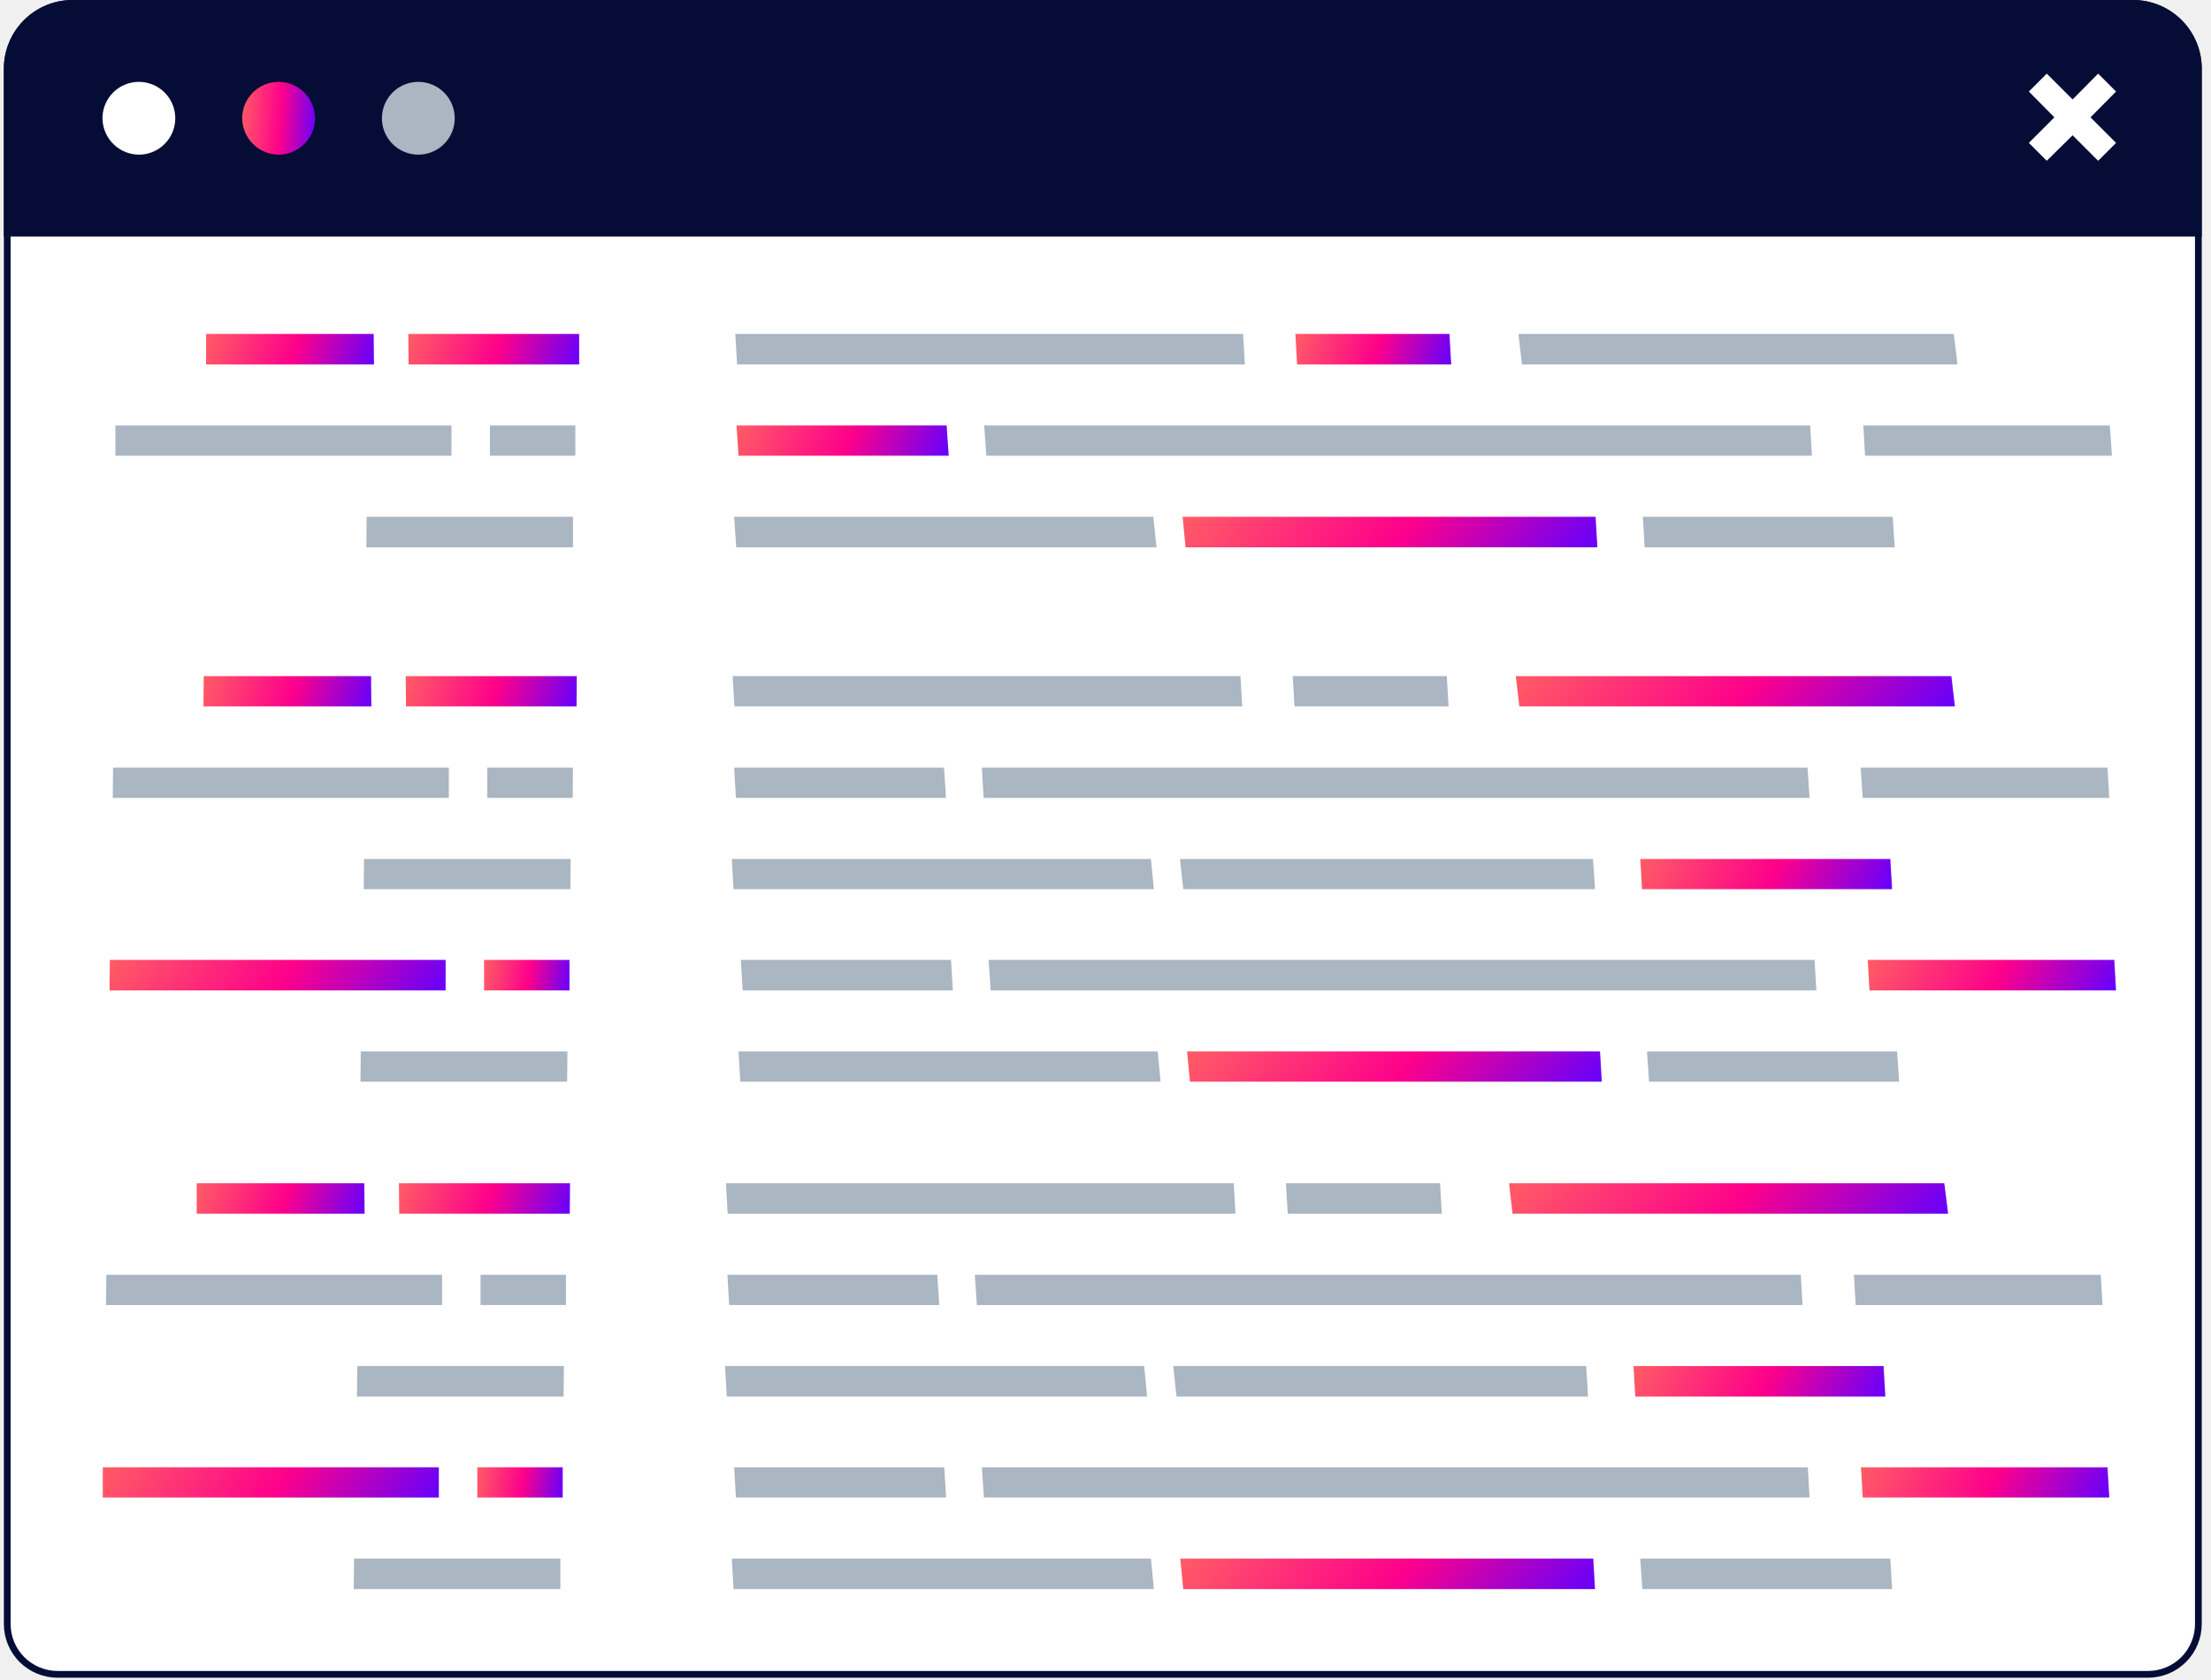
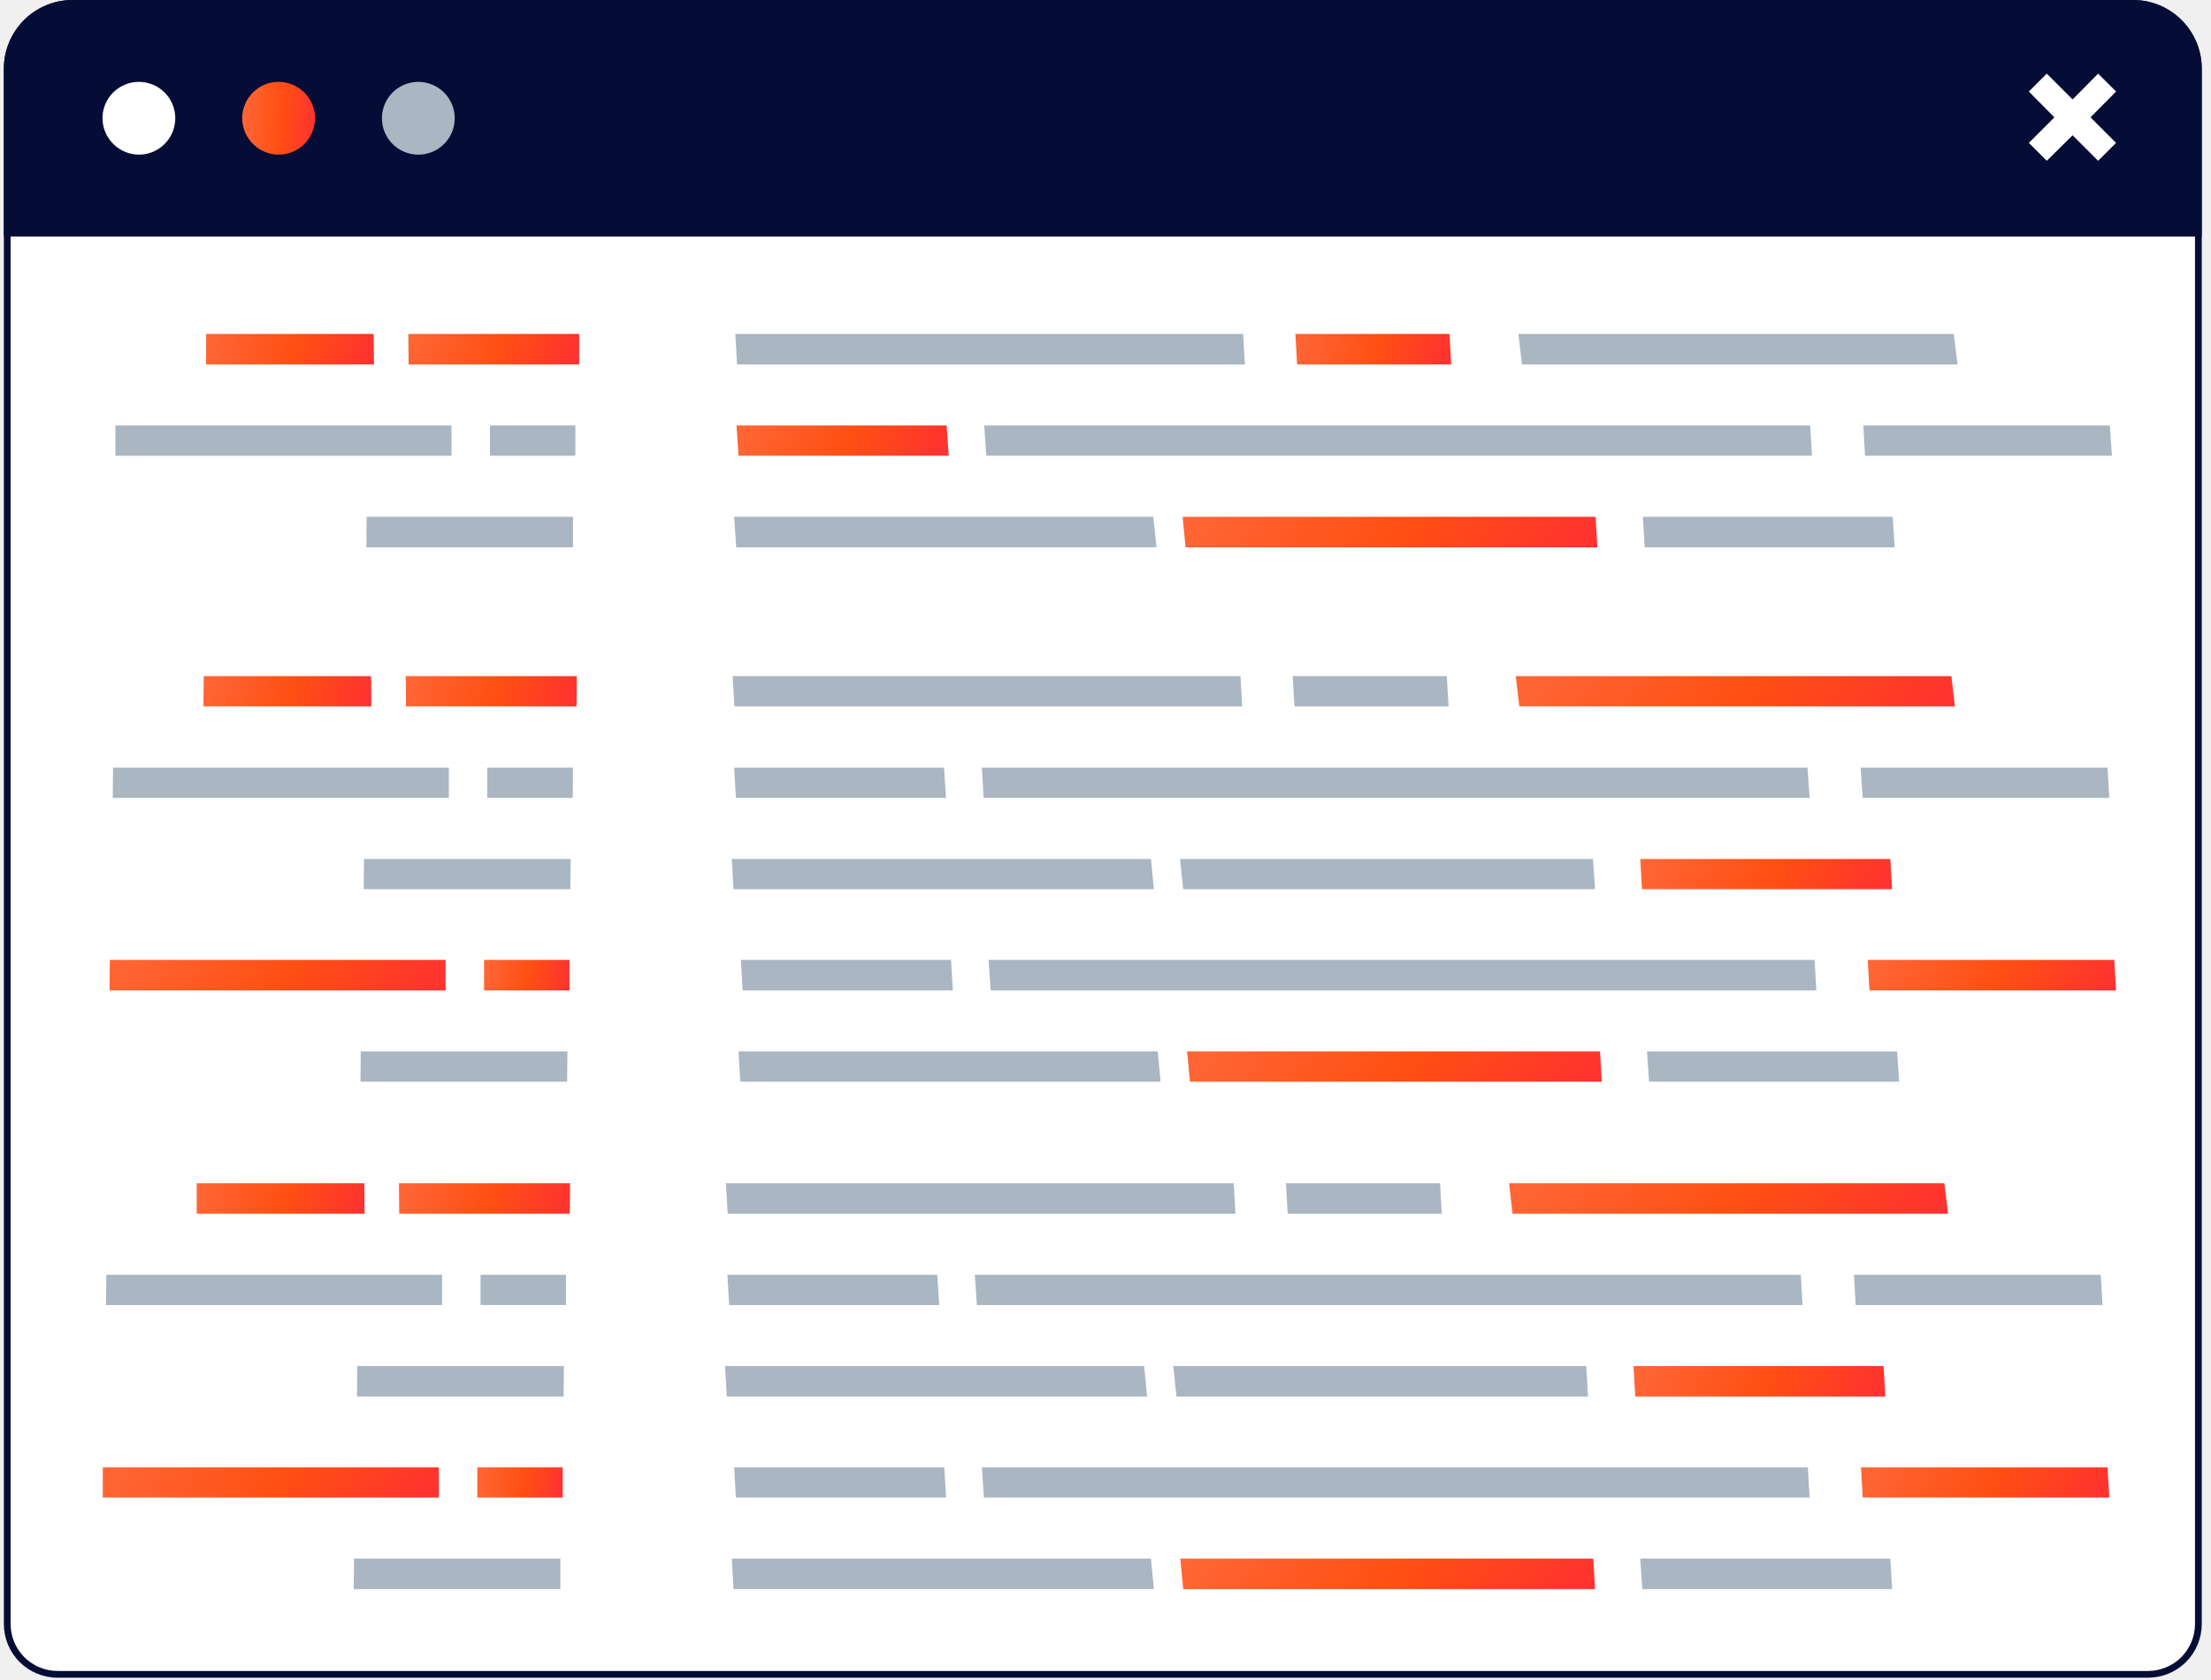
<svg xmlns="http://www.w3.org/2000/svg" width="208" height="158" viewBox="0 0 208 158" fill="none">
  <path d="M5.416 157.587C4.161 157.58 2.96 157.076 2.076 156.186C1.191 155.296 0.694 154.092 0.694 152.838V6.488C0.694 5.683 0.853 4.886 1.161 4.142C1.469 3.398 1.921 2.723 2.49 2.153C3.059 1.584 3.735 1.133 4.479 0.825C5.222 0.517 6.019 0.358 6.824 0.358H200.668C201.476 0.354 202.276 0.51 203.023 0.817C203.77 1.123 204.449 1.574 205.021 2.144C205.593 2.713 206.047 3.39 206.357 4.136C206.667 4.881 206.826 5.681 206.826 6.488V152.838C206.826 154.097 206.326 155.305 205.435 156.196C204.544 157.086 203.336 157.587 202.077 157.587H5.416Z" fill="white" />
  <path d="M200.669 0.635C202.214 0.635 203.696 1.249 204.788 2.342C205.881 3.434 206.495 4.916 206.495 6.462V152.811C206.495 153.983 206.029 155.106 205.201 155.935C204.372 156.763 203.249 157.229 202.077 157.229H5.416C4.245 157.229 3.121 156.763 2.292 155.935C1.464 155.106 0.998 153.983 0.998 152.811V6.462C1.006 4.919 1.622 3.441 2.713 2.35C3.804 1.259 5.282 0.642 6.825 0.635H200.669ZM200.669 0H6.825C5.111 0 3.467 0.681 2.256 1.893C1.044 3.104 0.363 4.748 0.363 6.462V152.811C0.363 154.151 0.896 155.436 1.843 156.384C2.791 157.332 4.076 157.864 5.416 157.864H202.077C202.74 157.864 203.398 157.733 204.011 157.479C204.624 157.225 205.181 156.853 205.65 156.384C206.119 155.915 206.491 155.358 206.745 154.745C206.999 154.132 207.13 153.474 207.13 152.811V6.462C207.13 4.748 206.449 3.104 205.237 1.893C204.026 0.681 202.382 0 200.669 0Z" fill="#050D36" />
  <path d="M207.13 22.256H0.363V6.462C0.363 4.748 1.044 3.104 2.256 1.893C3.467 0.681 5.111 0 6.825 0H200.669C202.382 0 204.026 0.681 205.237 1.893C206.449 3.104 207.13 4.748 207.13 6.462V22.256Z" fill="#050D36" />
  <path d="M35.929 11.128C35.929 10.451 36.13 9.789 36.506 9.226C36.882 8.663 37.417 8.224 38.043 7.965C38.668 7.706 39.357 7.638 40.021 7.77C40.685 7.902 41.295 8.228 41.774 8.707C42.253 9.186 42.579 9.796 42.711 10.46C42.843 11.124 42.776 11.813 42.517 12.438C42.257 13.064 41.819 13.599 41.255 13.975C40.692 14.351 40.03 14.552 39.353 14.552C38.445 14.552 37.574 14.191 36.932 13.549C36.29 12.907 35.929 12.036 35.929 11.128Z" fill="#AAB6C2" />
  <path d="M22.785 11.128C22.785 10.451 22.986 9.789 23.362 9.226C23.738 8.663 24.273 8.224 24.899 7.965C25.524 7.706 26.213 7.638 26.877 7.77C27.541 7.902 28.151 8.228 28.63 8.707C29.109 9.186 29.435 9.796 29.567 10.46C29.7 11.124 29.632 11.813 29.372 12.438C29.113 13.064 28.674 13.599 28.111 13.975C27.548 14.351 26.886 14.552 26.209 14.552C25.303 14.545 24.436 14.182 23.796 13.541C23.155 12.901 22.792 12.034 22.785 11.128Z" fill="url(#paint0_linear_2668_459)" />
  <path d="M9.641 11.128C9.641 10.451 9.842 9.789 10.218 9.226C10.594 8.663 11.129 8.224 11.755 7.965C12.38 7.706 13.069 7.638 13.733 7.77C14.397 7.902 15.007 8.228 15.486 8.707C15.965 9.186 16.291 9.796 16.423 10.46C16.555 11.124 16.487 11.813 16.228 12.438C15.969 13.064 15.53 13.599 14.967 13.975C14.404 14.351 13.742 14.552 13.065 14.552C12.159 14.545 11.292 14.182 10.652 13.541C10.011 12.901 9.648 12.034 9.641 11.128Z" fill="white" />
  <path d="M190.865 8.614L192.55 6.929L194.98 9.359L197.382 6.929L199.067 8.614L196.664 11.043L199.067 13.446L197.382 15.13L194.98 12.728L192.55 15.13L190.865 13.446L193.268 11.043L190.865 8.614Z" fill="white" />
  <path d="M69.175 31.424L69.341 34.296H117.111L116.945 31.424H69.175Z" fill="#AAB6C2" />
  <path d="M92.59 40.038L92.784 42.882H170.459L170.294 40.038H92.59Z" fill="#AAB6C2" />
  <path d="M69.286 40.038L69.479 42.882H89.25L89.057 40.038H69.286Z" fill="url(#paint1_linear_2668_459)" />
  <path d="M69.065 48.627L69.258 51.499H108.8L108.496 48.627H69.065Z" fill="#AAB6C2" />
  <path d="M111.256 48.627L111.532 51.499H150.273L150.108 48.627H111.256Z" fill="url(#paint2_linear_2668_459)" />
  <path d="M34.492 48.627L34.465 51.499H53.904V48.627H34.492Z" fill="#AAB6C2" />
  <path d="M10.856 40.038V42.882H42.473V40.038H10.856Z" fill="#AAB6C2" />
  <path d="M46.09 40.038V42.882H54.125V40.038H46.09Z" fill="#AAB6C2" />
  <path d="M38.413 31.424L38.441 34.296H54.484V31.424H38.413Z" fill="url(#paint3_linear_2668_459)" />
  <path d="M19.388 31.424V34.296H35.183L35.155 31.424H19.388Z" fill="url(#paint4_linear_2668_459)" />
  <path d="M34.244 80.824L34.217 83.668H53.656L53.684 80.824H34.244Z" fill="#AAB6C2" />
  <path d="M10.635 72.236L10.608 75.08H42.225V72.236H10.635Z" fill="#AAB6C2" />
  <path d="M45.842 72.236V75.08H53.877L53.905 72.236H45.842Z" fill="#AAB6C2" />
  <path d="M33.94 98.938L33.912 101.782H53.352L53.38 98.938H33.94Z" fill="#AAB6C2" />
  <path d="M10.331 90.323L10.304 93.195H41.921V90.323H10.331Z" fill="url(#paint5_linear_2668_459)" />
  <path d="M45.538 90.323V93.195H53.574V90.323H45.538Z" fill="url(#paint6_linear_2668_459)" />
  <path d="M38.166 63.621L38.193 66.465H54.237L54.264 63.621H38.166Z" fill="url(#paint7_linear_2668_459)" />
  <path d="M19.167 63.621L19.14 66.465H34.934L34.907 63.621H19.167Z" fill="url(#paint8_linear_2668_459)" />
  <path d="M121.861 31.424L122.027 34.296H136.523L136.358 31.424H121.861Z" fill="url(#paint9_linear_2668_459)" />
  <path d="M175.292 40.038L175.457 42.882H198.68L198.487 40.038H175.292Z" fill="#AAB6C2" />
  <path d="M154.554 48.627L154.72 51.499H178.246L178.053 48.627H154.554Z" fill="#AAB6C2" />
  <path d="M142.846 31.424L143.177 34.296H184.155L183.796 31.424H142.846Z" fill="#AAB6C2" />
  <path d="M68.926 63.621L69.091 66.465H116.862L116.696 63.621H68.926Z" fill="#AAB6C2" />
  <path d="M92.369 72.236L92.535 75.08H170.238L170.045 72.236H92.369Z" fill="#AAB6C2" />
  <path d="M69.065 72.236L69.23 75.08H89.001L88.808 72.236H69.065Z" fill="#AAB6C2" />
  <path d="M68.844 80.824L69.009 83.668H108.551L108.275 80.824H68.844Z" fill="#AAB6C2" />
  <path d="M111.009 80.824L111.312 83.668H150.054L149.86 80.824H111.009Z" fill="#AAB6C2" />
  <path d="M121.611 63.621L121.777 66.465H136.274L136.108 63.621H121.611Z" fill="#AAB6C2" />
  <path d="M175.043 72.236L175.236 75.08H198.431L198.266 72.236H175.043Z" fill="#AAB6C2" />
  <path d="M154.307 80.824L154.472 83.668H177.999L177.833 80.824H154.307Z" fill="url(#paint10_linear_2668_459)" />
  <path d="M93.004 90.323L93.197 93.195H170.873L170.707 90.323H93.004Z" fill="#AAB6C2" />
  <path d="M69.7 90.323L69.865 93.195H89.636L89.471 90.323H69.7Z" fill="#AAB6C2" />
  <path d="M69.478 98.938L69.644 101.782H109.186L108.91 98.938H69.478Z" fill="#AAB6C2" />
  <path d="M111.671 98.938L111.947 101.782H150.688L150.522 98.938H111.671Z" fill="url(#paint11_linear_2668_459)" />
  <path d="M175.707 90.323L175.872 93.195H199.067L198.902 90.323H175.707Z" fill="url(#paint12_linear_2668_459)" />
  <path d="M154.942 98.938L155.135 101.782H178.662L178.468 98.938H154.942Z" fill="#AAB6C2" />
  <path d="M142.598 63.621L142.93 66.465H183.908L183.576 63.621H142.598Z" fill="url(#paint13_linear_2668_459)" />
  <path d="M33.609 128.538L33.581 131.409H53.021L53.049 128.538H33.609Z" fill="#AAB6C2" />
  <path d="M10.001 119.952L9.973 122.796H41.59V119.952H10.001Z" fill="#AAB6C2" />
  <path d="M45.206 119.952V122.796H53.242V119.952H45.206Z" fill="#AAB6C2" />
  <path d="M33.305 146.655L33.278 149.526H52.717V146.655H33.305Z" fill="#AAB6C2" />
  <path d="M9.668 138.065V140.91H41.285V138.065H9.668Z" fill="url(#paint14_linear_2668_459)" />
  <path d="M44.903 138.065V140.91H52.938V138.065H44.903Z" fill="url(#paint15_linear_2668_459)" />
  <path d="M37.53 111.336L37.557 114.208H53.601L53.628 111.336H37.53Z" fill="url(#paint16_linear_2668_459)" />
  <path d="M18.505 111.336V114.208H34.3L34.272 111.336H18.505Z" fill="url(#paint17_linear_2668_459)" />
  <path d="M68.291 111.336L68.457 114.208H116.227L116.062 111.336H68.291Z" fill="#AAB6C2" />
  <path d="M91.706 119.952L91.899 122.796H169.575L169.409 119.952H91.706Z" fill="#AAB6C2" />
  <path d="M68.429 119.952L68.595 122.796H88.366L88.173 119.952H68.429Z" fill="#AAB6C2" />
  <path d="M68.208 128.538L68.374 131.409H107.916L107.64 128.538H68.208Z" fill="#AAB6C2" />
  <path d="M110.374 128.538L110.678 131.409H149.391L149.225 128.538H110.374Z" fill="#AAB6C2" />
  <path d="M120.976 111.336L121.142 114.208H135.639L135.473 111.336H120.976Z" fill="#AAB6C2" />
  <path d="M174.408 119.952L174.573 122.796H197.796L197.63 119.952H174.408Z" fill="#AAB6C2" />
  <path d="M153.672 128.538L153.838 131.409H177.364L177.198 128.538H153.672Z" fill="url(#paint18_linear_2668_459)" />
  <path d="M92.369 138.065L92.563 140.91H170.238L170.073 138.065H92.369Z" fill="#AAB6C2" />
  <path d="M69.065 138.065L69.23 140.91H89.001L88.836 138.065H69.065Z" fill="#AAB6C2" />
  <path d="M68.844 146.655L69.009 149.526H108.551L108.275 146.655H68.844Z" fill="#AAB6C2" />
  <path d="M111.036 146.655L111.312 149.526H150.053L149.888 146.655H111.036Z" fill="url(#paint19_linear_2668_459)" />
  <path d="M175.071 138.065L175.237 140.91H198.432L198.266 138.065H175.071Z" fill="url(#paint20_linear_2668_459)" />
  <path d="M154.307 146.655L154.5 149.526H177.999L177.833 146.655H154.307Z" fill="#AAB6C2" />
  <path d="M141.962 111.336L142.294 114.208H183.271L182.912 111.336H141.962Z" fill="url(#paint21_linear_2668_459)" />
  <defs>
    <linearGradient id="paint0_linear_2668_459" x1="22.785" y1="7.704" x2="30.017" y2="8.137" gradientUnits="userSpaceOnUse">
-       <stop stop-color="#FF5C65" />
-       <stop offset="0.531" stop-color="#FD008B" />
-       <stop offset="1" stop-color="#6500FC" />
+       <stop stop-color="#ff6737" />
+       <stop offset="0.531" stop-color="#ff4f13" />
+       <stop offset="1" stop-color="#ff3131" />
    </linearGradient>
    <linearGradient id="paint1_linear_2668_459" x1="69.286" y1="40.038" x2="87.274" y2="47.59" gradientUnits="userSpaceOnUse">
-       <stop stop-color="#FF5C65" />
-       <stop offset="0.531" stop-color="#FD008B" />
-       <stop offset="1" stop-color="#6500FC" />
+       <stop stop-color="#ff6737" />
+       <stop offset="0.531" stop-color="#ff4f13" />
+       <stop offset="1" stop-color="#ff3131" />
    </linearGradient>
    <linearGradient id="paint2_linear_2668_459" x1="111.256" y1="48.627" x2="136.16" y2="68.866" gradientUnits="userSpaceOnUse">
-       <stop stop-color="#FF5C65" />
-       <stop offset="0.531" stop-color="#FD008B" />
-       <stop offset="1" stop-color="#6500FC" />
+       <stop stop-color="#ff6737" />
+       <stop offset="0.531" stop-color="#ff4f13" />
+       <stop offset="1" stop-color="#ff3131" />
    </linearGradient>
    <linearGradient id="paint3_linear_2668_459" x1="38.413" y1="31.424" x2="53.73" y2="36.55" gradientUnits="userSpaceOnUse">
-       <stop stop-color="#FF5C65" />
-       <stop offset="0.531" stop-color="#FD008B" />
-       <stop offset="1" stop-color="#6500FC" />
+       <stop stop-color="#ff6737" />
+       <stop offset="0.531" stop-color="#ff4f13" />
+       <stop offset="1" stop-color="#ff3131" />
    </linearGradient>
    <linearGradient id="paint4_linear_2668_459" x1="19.388" y1="31.424" x2="34.493" y2="36.393" gradientUnits="userSpaceOnUse">
-       <stop stop-color="#FF5C65" />
-       <stop offset="0.531" stop-color="#FD008B" />
-       <stop offset="1" stop-color="#6500FC" />
+       <stop stop-color="#ff6737" />
+       <stop offset="0.531" stop-color="#ff4f13" />
+       <stop offset="1" stop-color="#ff3131" />
    </linearGradient>
    <linearGradient id="paint5_linear_2668_459" x1="10.304" y1="90.323" x2="33.676" y2="105.715" gradientUnits="userSpaceOnUse">
-       <stop stop-color="#FF5C65" />
-       <stop offset="0.531" stop-color="#FD008B" />
-       <stop offset="1" stop-color="#6500FC" />
+       <stop stop-color="#ff6737" />
+       <stop offset="0.531" stop-color="#ff4f13" />
+       <stop offset="1" stop-color="#ff3131" />
    </linearGradient>
    <linearGradient id="paint6_linear_2668_459" x1="45.538" y1="90.323" x2="53.822" y2="91.71" gradientUnits="userSpaceOnUse">
-       <stop stop-color="#FF5C65" />
-       <stop offset="0.531" stop-color="#FD008B" />
-       <stop offset="1" stop-color="#6500FC" />
+       <stop stop-color="#ff6737" />
+       <stop offset="0.531" stop-color="#ff4f13" />
+       <stop offset="1" stop-color="#ff3131" />
    </linearGradient>
    <linearGradient id="paint7_linear_2668_459" x1="38.166" y1="63.621" x2="53.473" y2="68.803" gradientUnits="userSpaceOnUse">
-       <stop stop-color="#FF5C65" />
-       <stop offset="0.531" stop-color="#FD008B" />
-       <stop offset="1" stop-color="#6500FC" />
+       <stop stop-color="#ff6737" />
+       <stop offset="0.531" stop-color="#ff4f13" />
+       <stop offset="1" stop-color="#ff3131" />
    </linearGradient>
    <linearGradient id="paint8_linear_2668_459" x1="19.14" y1="63.621" x2="34.216" y2="68.629" gradientUnits="userSpaceOnUse">
-       <stop stop-color="#FF5C65" />
-       <stop offset="0.531" stop-color="#FD008B" />
-       <stop offset="1" stop-color="#6500FC" />
+       <stop stop-color="#ff6737" />
+       <stop offset="0.531" stop-color="#ff4f13" />
+       <stop offset="1" stop-color="#ff3131" />
    </linearGradient>
    <linearGradient id="paint9_linear_2668_459" x1="121.861" y1="31.424" x2="136.075" y2="35.764" gradientUnits="userSpaceOnUse">
-       <stop stop-color="#FF5C65" />
-       <stop offset="0.531" stop-color="#FD008B" />
-       <stop offset="1" stop-color="#6500FC" />
+       <stop stop-color="#ff6737" />
+       <stop offset="0.531" stop-color="#ff4f13" />
+       <stop offset="1" stop-color="#ff3131" />
    </linearGradient>
    <linearGradient id="paint10_linear_2668_459" x1="154.307" y1="80.824" x2="174.422" y2="90.846" gradientUnits="userSpaceOnUse">
-       <stop stop-color="#FF5C65" />
-       <stop offset="0.531" stop-color="#FD008B" />
-       <stop offset="1" stop-color="#6500FC" />
+       <stop stop-color="#ff6737" />
+       <stop offset="0.531" stop-color="#ff4f13" />
+       <stop offset="1" stop-color="#ff3131" />
    </linearGradient>
    <linearGradient id="paint11_linear_2668_459" x1="111.671" y1="98.938" x2="136.384" y2="119.215" gradientUnits="userSpaceOnUse">
-       <stop stop-color="#FF5C65" />
-       <stop offset="0.531" stop-color="#FD008B" />
-       <stop offset="1" stop-color="#6500FC" />
+       <stop stop-color="#ff6737" />
+       <stop offset="0.531" stop-color="#ff4f13" />
+       <stop offset="1" stop-color="#ff3131" />
    </linearGradient>
    <linearGradient id="paint12_linear_2668_459" x1="175.707" y1="90.323" x2="195.725" y2="100.064" gradientUnits="userSpaceOnUse">
-       <stop stop-color="#FF5C65" />
-       <stop offset="0.531" stop-color="#FD008B" />
-       <stop offset="1" stop-color="#6500FC" />
+       <stop stop-color="#ff6737" />
+       <stop offset="0.531" stop-color="#ff4f13" />
+       <stop offset="1" stop-color="#ff3131" />
    </linearGradient>
    <linearGradient id="paint13_linear_2668_459" x1="142.598" y1="63.621" x2="167.548" y2="85.296" gradientUnits="userSpaceOnUse">
-       <stop stop-color="#FF5C65" />
-       <stop offset="0.531" stop-color="#FD008B" />
-       <stop offset="1" stop-color="#6500FC" />
+       <stop stop-color="#ff6737" />
+       <stop offset="0.531" stop-color="#ff4f13" />
+       <stop offset="1" stop-color="#ff3131" />
    </linearGradient>
    <linearGradient id="paint14_linear_2668_459" x1="9.668" y1="138.065" x2="32.904" y2="153.515" gradientUnits="userSpaceOnUse">
-       <stop stop-color="#FF5C65" />
-       <stop offset="0.531" stop-color="#FD008B" />
-       <stop offset="1" stop-color="#6500FC" />
+       <stop stop-color="#ff6737" />
+       <stop offset="0.531" stop-color="#ff4f13" />
+       <stop offset="1" stop-color="#ff3131" />
    </linearGradient>
    <linearGradient id="paint15_linear_2668_459" x1="44.903" y1="138.065" x2="53.182" y2="139.465" gradientUnits="userSpaceOnUse">
-       <stop stop-color="#FF5C65" />
-       <stop offset="0.531" stop-color="#FD008B" />
-       <stop offset="1" stop-color="#6500FC" />
+       <stop stop-color="#ff6737" />
+       <stop offset="0.531" stop-color="#ff4f13" />
+       <stop offset="1" stop-color="#ff3131" />
    </linearGradient>
    <linearGradient id="paint16_linear_2668_459" x1="37.53" y1="111.336" x2="52.867" y2="116.478" gradientUnits="userSpaceOnUse">
-       <stop stop-color="#FF5C65" />
-       <stop offset="0.531" stop-color="#FD008B" />
-       <stop offset="1" stop-color="#6500FC" />
+       <stop stop-color="#ff6737" />
+       <stop offset="0.531" stop-color="#ff4f13" />
+       <stop offset="1" stop-color="#ff3131" />
    </linearGradient>
    <linearGradient id="paint17_linear_2668_459" x1="18.505" y1="111.336" x2="33.61" y2="116.305" gradientUnits="userSpaceOnUse">
-       <stop stop-color="#FF5C65" />
-       <stop offset="0.531" stop-color="#FD008B" />
-       <stop offset="1" stop-color="#6500FC" />
+       <stop stop-color="#ff6737" />
+       <stop offset="0.531" stop-color="#ff4f13" />
+       <stop offset="1" stop-color="#ff3131" />
    </linearGradient>
    <linearGradient id="paint18_linear_2668_459" x1="153.672" y1="128.538" x2="173.864" y2="138.502" gradientUnits="userSpaceOnUse">
-       <stop stop-color="#FF5C65" />
-       <stop offset="0.531" stop-color="#FD008B" />
-       <stop offset="1" stop-color="#6500FC" />
+       <stop stop-color="#ff6737" />
+       <stop offset="0.531" stop-color="#ff4f13" />
+       <stop offset="1" stop-color="#ff3131" />
    </linearGradient>
    <linearGradient id="paint19_linear_2668_459" x1="111.036" y1="146.655" x2="135.94" y2="166.893" gradientUnits="userSpaceOnUse">
-       <stop stop-color="#FF5C65" />
-       <stop offset="0.531" stop-color="#FD008B" />
-       <stop offset="1" stop-color="#6500FC" />
+       <stop stop-color="#ff6737" />
+       <stop offset="0.531" stop-color="#ff4f13" />
+       <stop offset="1" stop-color="#ff3131" />
    </linearGradient>
    <linearGradient id="paint20_linear_2668_459" x1="175.071" y1="138.065" x2="195.016" y2="147.863" gradientUnits="userSpaceOnUse">
-       <stop stop-color="#FF5C65" />
-       <stop offset="0.531" stop-color="#FD008B" />
-       <stop offset="1" stop-color="#6500FC" />
+       <stop stop-color="#ff6737" />
+       <stop offset="0.531" stop-color="#ff4f13" />
+       <stop offset="1" stop-color="#ff3131" />
    </linearGradient>
    <linearGradient id="paint21_linear_2668_459" x1="141.962" y1="111.336" x2="167.121" y2="132.981" gradientUnits="userSpaceOnUse">
-       <stop stop-color="#FF5C65" />
-       <stop offset="0.531" stop-color="#FD008B" />
-       <stop offset="1" stop-color="#6500FC" />
+       <stop stop-color="#ff6737" />
+       <stop offset="0.531" stop-color="#ff4f13" />
+       <stop offset="1" stop-color="#ff3131" />
    </linearGradient>
  </defs>
</svg>
